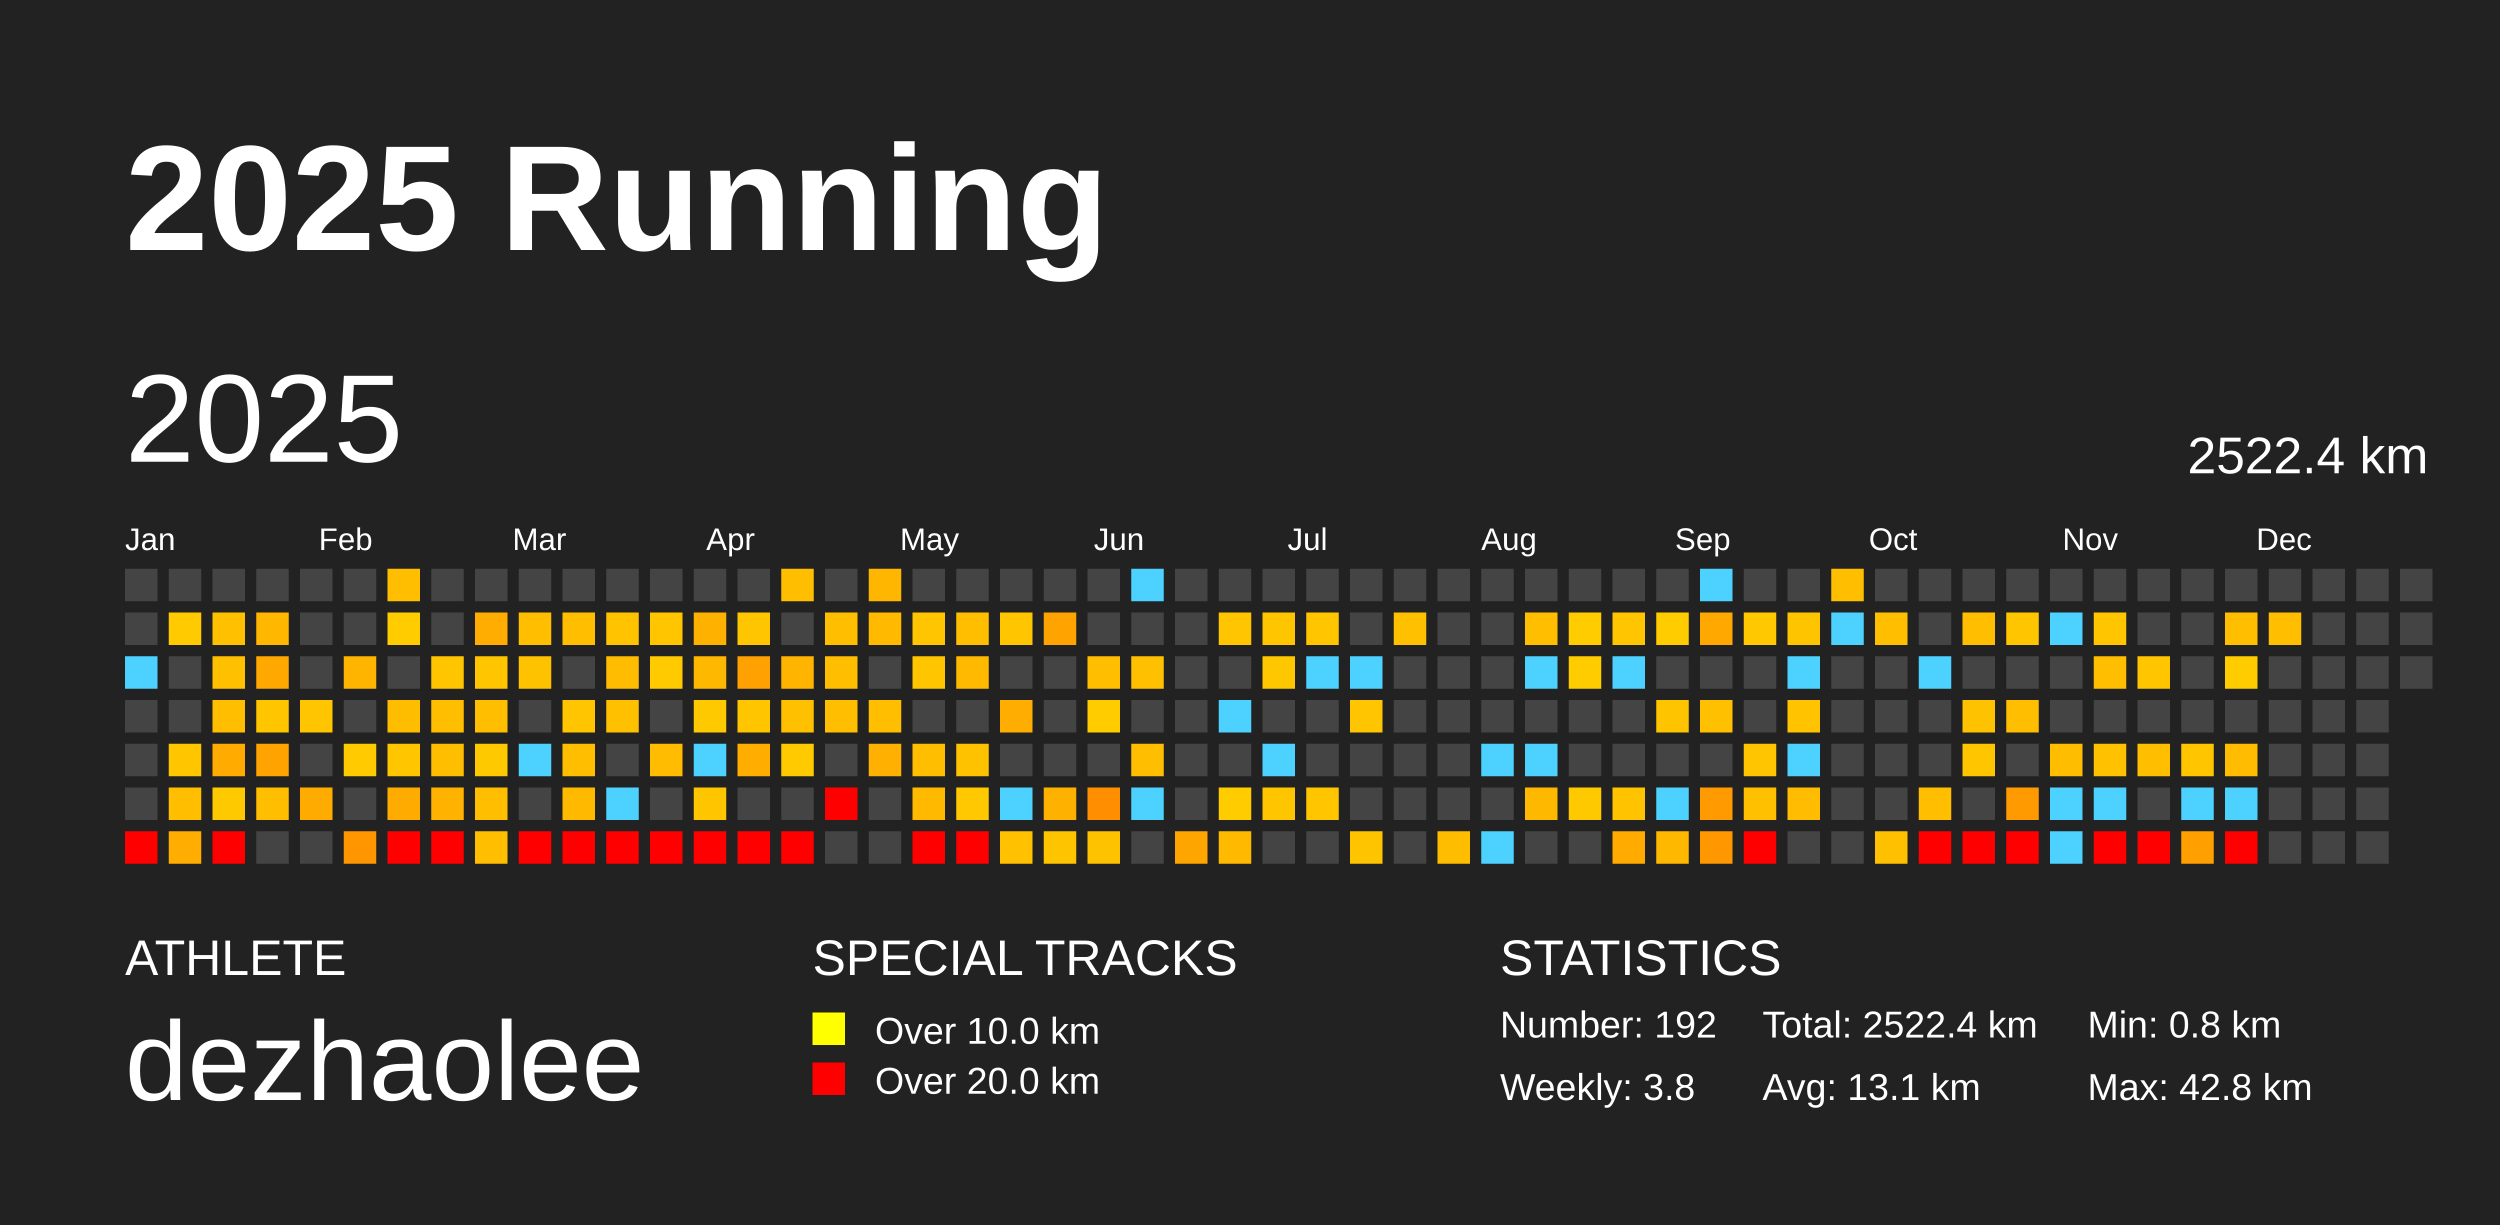
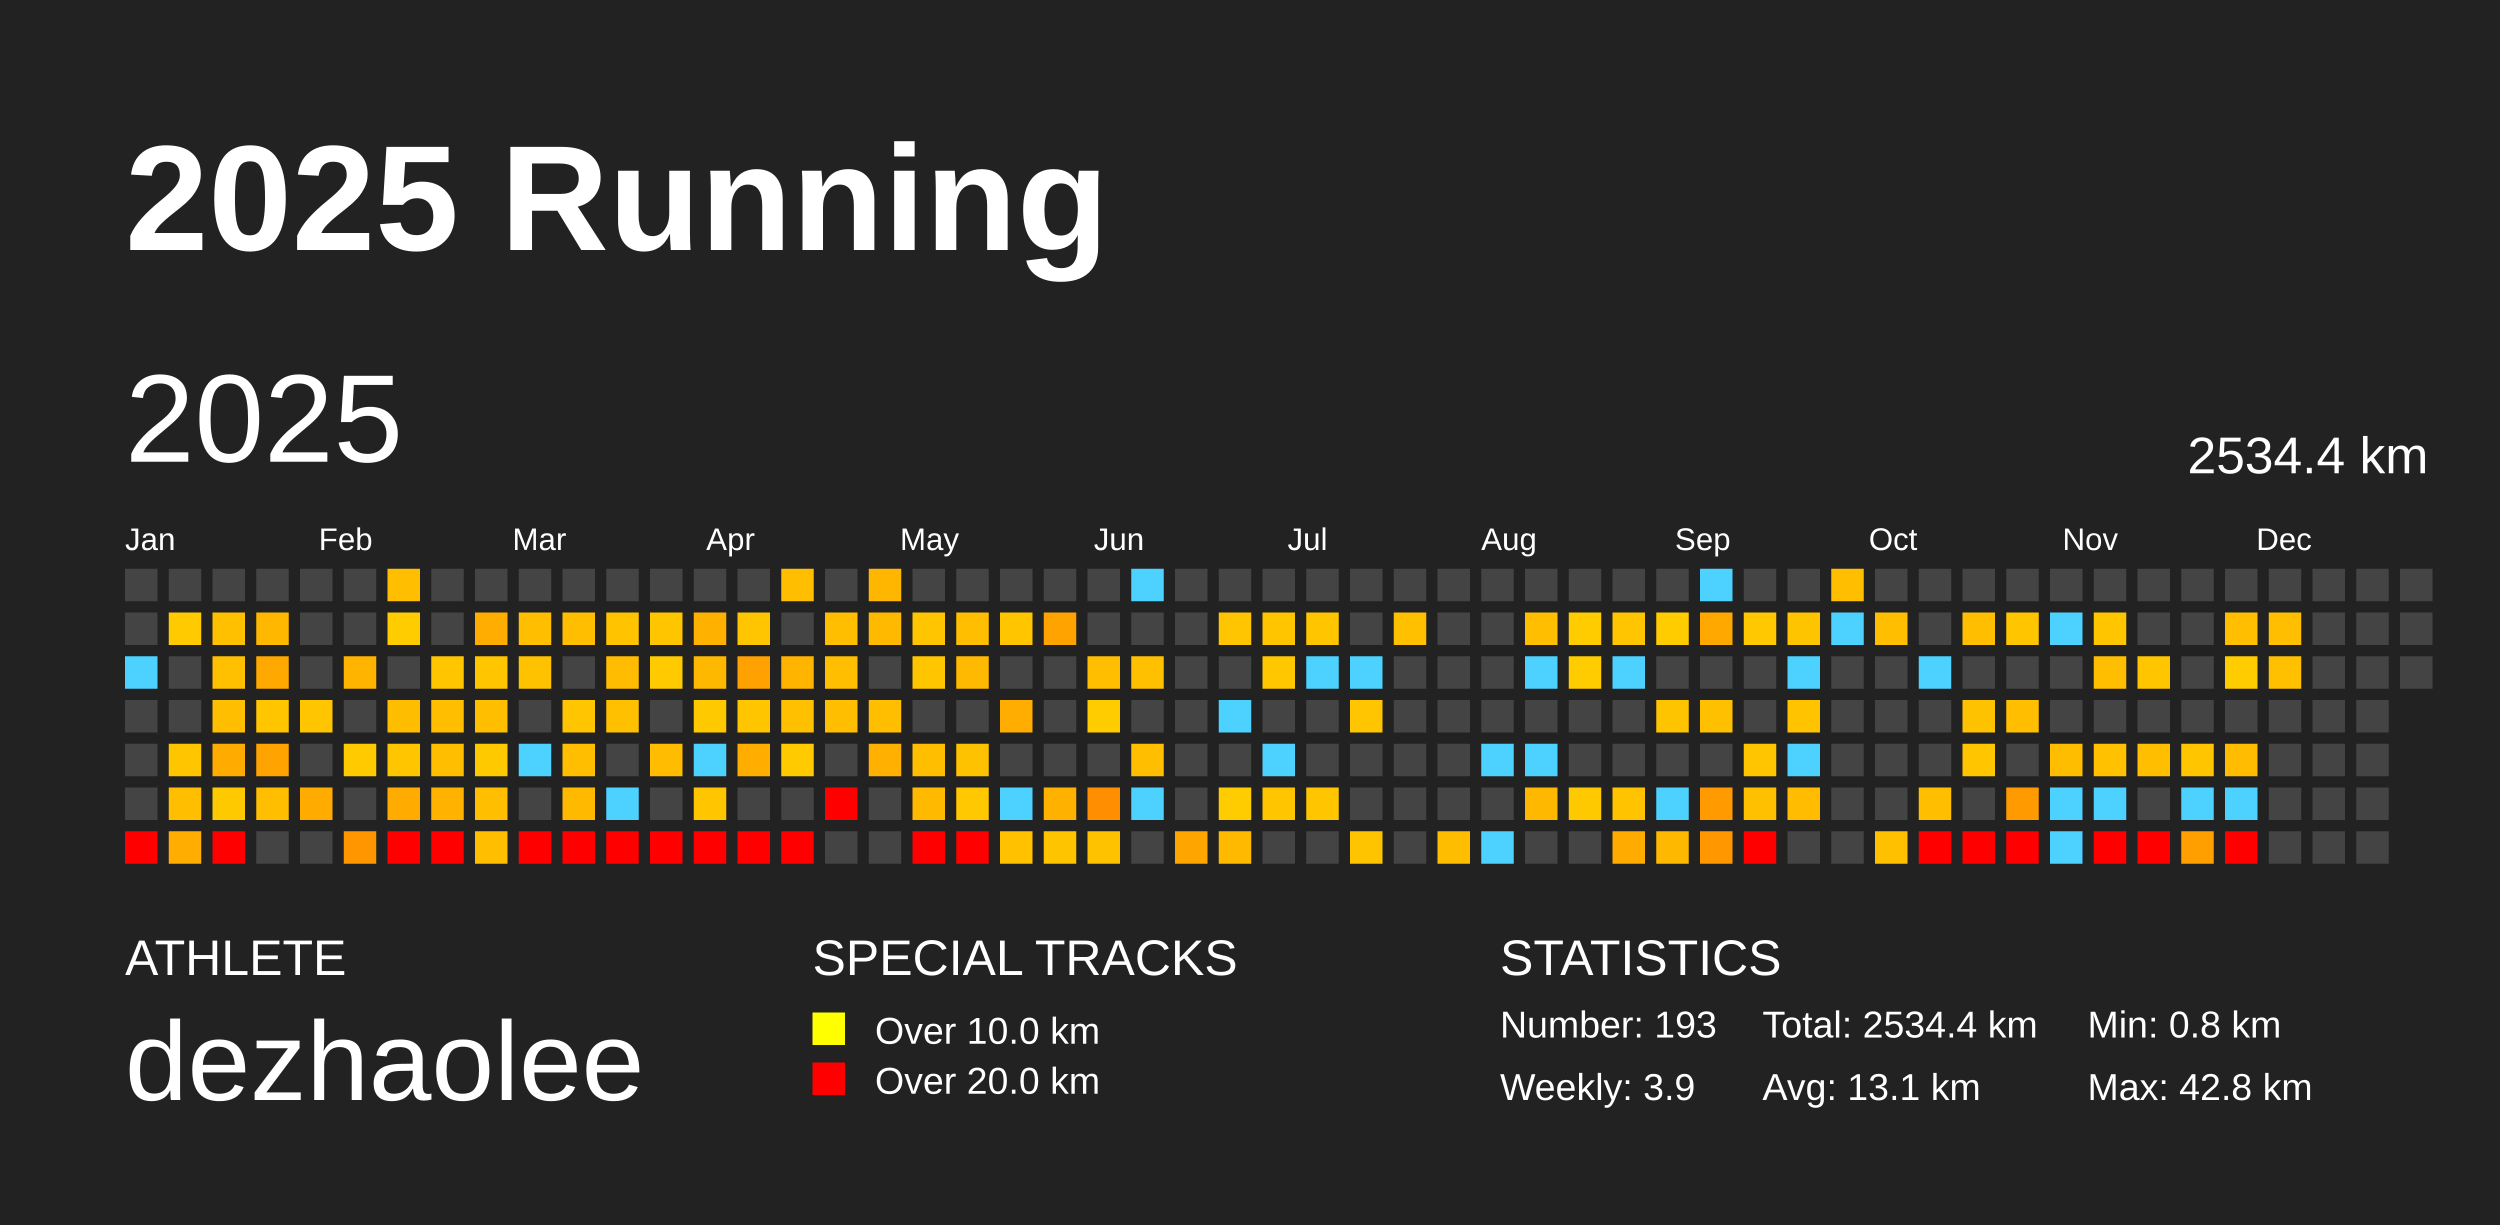
<svg xmlns="http://www.w3.org/2000/svg" baseProfile="full" height="98mm" version="1.1" viewBox="0,0,200,98" width="200mm">
  <defs />
  <rect fill="#222222" height="98" width="200" x="0" y="0" />
  <text fill="#FFFFFF" style="font-size:12px; font-family:Arial; font-weight:bold;" x="10" y="20">2025 Running</text>
  <text fill="#FFFFFF" style="font-size:4px; font-family:Arial" x="10" y="78">ATHLETE</text>
  <text fill="#FFFFFF" style="font-size:9px; font-family:Arial" x="10" y="88">dezhaolee</text>
  <text fill="#FFFFFF" style="font-size:4px; font-family:Arial" x="65" y="78">SPECIAL TRACKS</text>
  <rect fill="yellow" height="2.6" width="2.6" x="65" y="81" />
  <text fill="#FFFFFF" style="font-size:3px; font-family:Arial" x="70" y="83.5">Over 10.0 km</text>
  <rect fill="red" height="2.6" width="2.6" x="65" y="85" />
  <text fill="#FFFFFF" style="font-size:3px; font-family:Arial" x="70" y="87.5">Over 20.0 km</text>
  <text fill="#FFFFFF" style="font-size:4px; font-family:Arial" x="120" y="78">STATISTICS</text>
-   <text fill="#FFFFFF" style="font-size:3px; font-family:Arial" x="120" y="83">Number: 192</text>
-   <text fill="#FFFFFF" style="font-size:3px; font-family:Arial" x="120" y="88">Weekly: 3.8</text>
-   <text fill="#FFFFFF" style="font-size:3px; font-family:Arial" x="141" y="83">Total: 2522.4 km</text>
+   <text fill="#FFFFFF" style="font-size:3px; font-family:Arial" x="120" y="83">Number: 193</text>
+   <text fill="#FFFFFF" style="font-size:3px; font-family:Arial" x="120" y="88">Weekly: 3.9</text>
+   <text fill="#FFFFFF" style="font-size:3px; font-family:Arial" x="141" y="83">Total: 2534.4 km</text>
  <text fill="#FFFFFF" style="font-size:3px; font-family:Arial" x="141" y="88">Avg: 13.1 km</text>
  <text fill="#FFFFFF" style="font-size:3px; font-family:Arial" x="167" y="83">Min: 0.8 km</text>
  <text fill="#FFFFFF" style="font-size:3px; font-family:Arial" x="167" y="88">Max: 42.8 km</text>
  <text dominant-baseline="hanging" fill="#FFFFFF" style="font-size:10.0px; font-family:Arial;" x="10" y="30">2025</text>
-   <text dominant-baseline="hanging" fill="#FFFFFF" style="font-size:4.125px; font-family:Arial;" x="175" y="35">2522.4 km</text>
+   <text dominant-baseline="hanging" fill="#FFFFFF" style="font-size:4.125px; font-family:Arial;" x="175" y="35">2534.4 km</text>
  <text fill="#FFFFFF" style="font-size:2.5px; font-family:Arial" x="10.0" y="44">Jan</text>
  <text fill="#FFFFFF" style="font-size:2.5px; font-family:Arial" x="25.5" y="44">Feb</text>
  <text fill="#FFFFFF" style="font-size:2.5px; font-family:Arial" x="41.0" y="44">Mar</text>
  <text fill="#FFFFFF" style="font-size:2.5px; font-family:Arial" x="56.5" y="44">Apr</text>
  <text fill="#FFFFFF" style="font-size:2.5px; font-family:Arial" x="72.0" y="44">May</text>
  <text fill="#FFFFFF" style="font-size:2.5px; font-family:Arial" x="87.5" y="44">Jun</text>
  <text fill="#FFFFFF" style="font-size:2.5px; font-family:Arial" x="103.0" y="44">Jul</text>
  <text fill="#FFFFFF" style="font-size:2.5px; font-family:Arial" x="118.5" y="44">Aug</text>
  <text fill="#FFFFFF" style="font-size:2.5px; font-family:Arial" x="134.0" y="44">Sep</text>
  <text fill="#FFFFFF" style="font-size:2.5px; font-family:Arial" x="149.5" y="44">Oct</text>
  <text fill="#FFFFFF" style="font-size:2.5px; font-family:Arial" x="165.0" y="44">Nov</text>
  <text fill="#FFFFFF" style="font-size:2.5px; font-family:Arial" x="180.5" y="44">Dec</text>
  <rect fill="#444444" height="2.6" width="2.6" x="10.0" y="45.5" />
  <rect fill="#444444" height="2.6" width="2.6" x="10.0" y="49.0" />
  <rect fill="#4dd2ff" height="2.6" width="2.6" x="10.0" y="52.5" />
  <rect fill="#444444" height="2.6" width="2.6" x="10.0" y="56.0" />
  <rect fill="#444444" height="2.6" width="2.6" x="10.0" y="59.5" />
  <rect fill="#444444" height="2.6" width="2.6" x="10.0" y="63.0" />
  <rect fill="red" height="2.6" width="2.6" x="10.0" y="66.5" />
  <rect fill="#444444" height="2.6" width="2.6" x="13.5" y="45.5" />
  <rect fill="#ffca00" height="2.6" width="2.6" x="13.5" y="49.0" />
  <rect fill="#444444" height="2.6" width="2.6" x="13.5" y="52.5" />
  <rect fill="#444444" height="2.6" width="2.6" x="13.5" y="56.0" />
  <rect fill="#ffc600" height="2.6" width="2.6" x="13.5" y="59.5" />
  <rect fill="#ffbe00" height="2.6" width="2.6" x="13.5" y="63.0" />
  <rect fill="#ffad00" height="2.6" width="2.6" x="13.5" y="66.5" />
  <rect fill="#444444" height="2.6" width="2.6" x="17.0" y="45.5" />
  <rect fill="#ffc000" height="2.6" width="2.6" x="17.0" y="49.0" />
  <rect fill="#ffc000" height="2.6" width="2.6" x="17.0" y="52.5" />
  <rect fill="#ffbf00" height="2.6" width="2.6" x="17.0" y="56.0" />
  <rect fill="#ffab00" height="2.6" width="2.6" x="17.0" y="59.5" />
  <rect fill="#ffc900" height="2.6" width="2.6" x="17.0" y="63.0" />
  <rect fill="red" height="2.6" width="2.6" x="17.0" y="66.5" />
  <rect fill="#444444" height="2.6" width="2.6" x="20.5" y="45.5" />
  <rect fill="#ffb700" height="2.6" width="2.6" x="20.5" y="49.0" />
  <rect fill="#ffa800" height="2.6" width="2.6" x="20.5" y="52.5" />
  <rect fill="#ffc600" height="2.6" width="2.6" x="20.5" y="56.0" />
  <rect fill="#ffa300" height="2.6" width="2.6" x="20.5" y="59.5" />
  <rect fill="#ffbe00" height="2.6" width="2.6" x="20.5" y="63.0" />
  <rect fill="#444444" height="2.6" width="2.6" x="20.5" y="66.5" />
  <rect fill="#444444" height="2.6" width="2.6" x="24.0" y="45.5" />
  <rect fill="#444444" height="2.6" width="2.6" x="24.0" y="49.0" />
  <rect fill="#444444" height="2.6" width="2.6" x="24.0" y="52.5" />
  <rect fill="#ffc500" height="2.6" width="2.6" x="24.0" y="56.0" />
  <rect fill="#444444" height="2.6" width="2.6" x="24.0" y="59.5" />
  <rect fill="#ffab00" height="2.6" width="2.6" x="24.0" y="63.0" />
  <rect fill="#444444" height="2.6" width="2.6" x="24.0" y="66.5" />
  <rect fill="#444444" height="2.6" width="2.6" x="27.5" y="45.5" />
  <rect fill="#444444" height="2.6" width="2.6" x="27.5" y="49.0" />
  <rect fill="#ffb500" height="2.6" width="2.6" x="27.5" y="52.5" />
  <rect fill="#444444" height="2.6" width="2.6" x="27.5" y="56.0" />
  <rect fill="#ffca00" height="2.6" width="2.6" x="27.5" y="59.5" />
  <rect fill="#444444" height="2.6" width="2.6" x="27.5" y="63.0" />
  <rect fill="#ff9600" height="2.6" width="2.6" x="27.5" y="66.5" />
  <rect fill="#ffbf00" height="2.6" width="2.6" x="31.0" y="45.5" />
  <rect fill="#ffcc00" height="2.6" width="2.6" x="31.0" y="49.0" />
  <rect fill="#444444" height="2.6" width="2.6" x="31.0" y="52.5" />
  <rect fill="#ffbd00" height="2.6" width="2.6" x="31.0" y="56.0" />
  <rect fill="#ffc600" height="2.6" width="2.6" x="31.0" y="59.5" />
  <rect fill="#ffab00" height="2.6" width="2.6" x="31.0" y="63.0" />
  <rect fill="red" height="2.6" width="2.6" x="31.0" y="66.5" />
  <rect fill="#444444" height="2.6" width="2.6" x="34.5" y="45.5" />
  <rect fill="#444444" height="2.6" width="2.6" x="34.5" y="49.0" />
  <rect fill="#ffc600" height="2.6" width="2.6" x="34.5" y="52.5" />
  <rect fill="#ffbf00" height="2.6" width="2.6" x="34.5" y="56.0" />
  <rect fill="#ffbf00" height="2.6" width="2.6" x="34.5" y="59.5" />
  <rect fill="#ffb300" height="2.6" width="2.6" x="34.5" y="63.0" />
  <rect fill="red" height="2.6" width="2.6" x="34.5" y="66.5" />
  <rect fill="#444444" height="2.6" width="2.6" x="38.0" y="45.5" />
  <rect fill="#ffad00" height="2.6" width="2.6" x="38.0" y="49.0" />
  <rect fill="#ffc600" height="2.6" width="2.6" x="38.0" y="52.5" />
  <rect fill="#ffbf00" height="2.6" width="2.6" x="38.0" y="56.0" />
  <rect fill="#ffc900" height="2.6" width="2.6" x="38.0" y="59.5" />
  <rect fill="#ffbf00" height="2.6" width="2.6" x="38.0" y="63.0" />
  <rect fill="#ffbf00" height="2.6" width="2.6" x="38.0" y="66.5" />
  <rect fill="#444444" height="2.6" width="2.6" x="41.5" y="45.5" />
  <rect fill="#ffbf00" height="2.6" width="2.6" x="41.5" y="49.0" />
  <rect fill="#ffc200" height="2.6" width="2.6" x="41.5" y="52.5" />
  <rect fill="#444444" height="2.6" width="2.6" x="41.5" y="56.0" />
  <rect fill="#4dd2ff" height="2.6" width="2.6" x="41.5" y="59.5" />
  <rect fill="#444444" height="2.6" width="2.6" x="41.5" y="63.0" />
  <rect fill="red" height="2.6" width="2.6" x="41.5" y="66.5" />
  <rect fill="#444444" height="2.6" width="2.6" x="45.0" y="45.5" />
  <rect fill="#ffbf00" height="2.6" width="2.6" x="45.0" y="49.0" />
  <rect fill="#444444" height="2.6" width="2.6" x="45.0" y="52.5" />
  <rect fill="#ffc500" height="2.6" width="2.6" x="45.0" y="56.0" />
  <rect fill="#ffbf00" height="2.6" width="2.6" x="45.0" y="59.5" />
  <rect fill="#ffba00" height="2.6" width="2.6" x="45.0" y="63.0" />
  <rect fill="red" height="2.6" width="2.6" x="45.0" y="66.5" />
  <rect fill="#444444" height="2.6" width="2.6" x="48.5" y="45.5" />
  <rect fill="#ffc300" height="2.6" width="2.6" x="48.5" y="49.0" />
  <rect fill="#ffbc00" height="2.6" width="2.6" x="48.5" y="52.5" />
  <rect fill="#ffc000" height="2.6" width="2.6" x="48.5" y="56.0" />
  <rect fill="#444444" height="2.6" width="2.6" x="48.5" y="59.5" />
  <rect fill="#4dd2ff" height="2.6" width="2.6" x="48.5" y="63.0" />
  <rect fill="red" height="2.6" width="2.6" x="48.5" y="66.5" />
  <rect fill="#444444" height="2.6" width="2.6" x="52.0" y="45.5" />
  <rect fill="#ffc600" height="2.6" width="2.6" x="52.0" y="49.0" />
  <rect fill="#ffcb00" height="2.6" width="2.6" x="52.0" y="52.5" />
  <rect fill="#444444" height="2.6" width="2.6" x="52.0" y="56.0" />
  <rect fill="#ffbc00" height="2.6" width="2.6" x="52.0" y="59.5" />
  <rect fill="#444444" height="2.6" width="2.6" x="52.0" y="63.0" />
  <rect fill="red" height="2.6" width="2.6" x="52.0" y="66.5" />
  <rect fill="#444444" height="2.6" width="2.6" x="55.5" y="45.5" />
  <rect fill="#ffb100" height="2.6" width="2.6" x="55.5" y="49.0" />
  <rect fill="#ffb800" height="2.6" width="2.6" x="55.5" y="52.5" />
  <rect fill="#ffc900" height="2.6" width="2.6" x="55.5" y="56.0" />
  <rect fill="#4dd2ff" height="2.6" width="2.6" x="55.5" y="59.5" />
  <rect fill="#ffc600" height="2.6" width="2.6" x="55.5" y="63.0" />
  <rect fill="red" height="2.6" width="2.6" x="55.5" y="66.5" />
  <rect fill="#444444" height="2.6" width="2.6" x="59.0" y="45.5" />
  <rect fill="#ffc500" height="2.6" width="2.6" x="59.0" y="49.0" />
  <rect fill="#ffa100" height="2.6" width="2.6" x="59.0" y="52.5" />
  <rect fill="#ffc600" height="2.6" width="2.6" x="59.0" y="56.0" />
  <rect fill="#ffae00" height="2.6" width="2.6" x="59.0" y="59.5" />
  <rect fill="#444444" height="2.6" width="2.6" x="59.0" y="63.0" />
  <rect fill="red" height="2.6" width="2.6" x="59.0" y="66.5" />
  <rect fill="#ffbe00" height="2.6" width="2.6" x="62.5" y="45.5" />
  <rect fill="#444444" height="2.6" width="2.6" x="62.5" y="49.0" />
  <rect fill="#ffb500" height="2.6" width="2.6" x="62.5" y="52.5" />
  <rect fill="#ffc000" height="2.6" width="2.6" x="62.5" y="56.0" />
  <rect fill="#ffca00" height="2.6" width="2.6" x="62.5" y="59.5" />
  <rect fill="#444444" height="2.6" width="2.6" x="62.5" y="63.0" />
  <rect fill="red" height="2.6" width="2.6" x="62.5" y="66.5" />
  <rect fill="#444444" height="2.6" width="2.6" x="66.0" y="45.5" />
  <rect fill="#ffbf00" height="2.6" width="2.6" x="66.0" y="49.0" />
  <rect fill="#ffbe00" height="2.6" width="2.6" x="66.0" y="52.5" />
  <rect fill="#ffbf00" height="2.6" width="2.6" x="66.0" y="56.0" />
  <rect fill="#444444" height="2.6" width="2.6" x="66.0" y="59.5" />
  <rect fill="red" height="2.6" width="2.6" x="66.0" y="63.0" />
  <rect fill="#444444" height="2.6" width="2.6" x="66.0" y="66.5" />
  <rect fill="#ffb600" height="2.6" width="2.6" x="69.5" y="45.5" />
  <rect fill="#ffba00" height="2.6" width="2.6" x="69.5" y="49.0" />
  <rect fill="#444444" height="2.6" width="2.6" x="69.5" y="52.5" />
  <rect fill="#ffbf00" height="2.6" width="2.6" x="69.5" y="56.0" />
  <rect fill="#ffb000" height="2.6" width="2.6" x="69.5" y="59.5" />
  <rect fill="#444444" height="2.6" width="2.6" x="69.5" y="63.0" />
  <rect fill="#444444" height="2.6" width="2.6" x="69.5" y="66.5" />
  <rect fill="#444444" height="2.6" width="2.6" x="73.0" y="45.5" />
  <rect fill="#ffc500" height="2.6" width="2.6" x="73.0" y="49.0" />
  <rect fill="#ffc600" height="2.6" width="2.6" x="73.0" y="52.5" />
  <rect fill="#444444" height="2.6" width="2.6" x="73.0" y="56.0" />
  <rect fill="#ffbf00" height="2.6" width="2.6" x="73.0" y="59.5" />
  <rect fill="#ffba00" height="2.6" width="2.6" x="73.0" y="63.0" />
  <rect fill="red" height="2.6" width="2.6" x="73.0" y="66.5" />
  <rect fill="#444444" height="2.6" width="2.6" x="76.5" y="45.5" />
  <rect fill="#ffbf00" height="2.6" width="2.6" x="76.5" y="49.0" />
  <rect fill="#ffb900" height="2.6" width="2.6" x="76.5" y="52.5" />
  <rect fill="#444444" height="2.6" width="2.6" x="76.5" y="56.0" />
  <rect fill="#ffc200" height="2.6" width="2.6" x="76.5" y="59.5" />
  <rect fill="#ffc800" height="2.6" width="2.6" x="76.5" y="63.0" />
  <rect fill="red" height="2.6" width="2.6" x="76.5" y="66.5" />
  <rect fill="#444444" height="2.6" width="2.6" x="80.0" y="45.5" />
  <rect fill="#ffc600" height="2.6" width="2.6" x="80.0" y="49.0" />
  <rect fill="#444444" height="2.6" width="2.6" x="80.0" y="52.5" />
  <rect fill="#ffad00" height="2.6" width="2.6" x="80.0" y="56.0" />
  <rect fill="#444444" height="2.6" width="2.6" x="80.0" y="59.5" />
  <rect fill="#4dd2ff" height="2.6" width="2.6" x="80.0" y="63.0" />
  <rect fill="#ffc100" height="2.6" width="2.6" x="80.0" y="66.5" />
  <rect fill="#444444" height="2.6" width="2.6" x="83.5" y="45.5" />
  <rect fill="#ffa300" height="2.6" width="2.6" x="83.5" y="49.0" />
  <rect fill="#444444" height="2.6" width="2.6" x="83.5" y="52.5" />
  <rect fill="#444444" height="2.6" width="2.6" x="83.5" y="56.0" />
  <rect fill="#444444" height="2.6" width="2.6" x="83.5" y="59.5" />
  <rect fill="#ffb100" height="2.6" width="2.6" x="83.5" y="63.0" />
  <rect fill="#ffc400" height="2.6" width="2.6" x="83.5" y="66.5" />
  <rect fill="#444444" height="2.6" width="2.6" x="87.0" y="45.5" />
  <rect fill="#444444" height="2.6" width="2.6" x="87.0" y="49.0" />
  <rect fill="#ffbf00" height="2.6" width="2.6" x="87.0" y="52.5" />
  <rect fill="#ffcc00" height="2.6" width="2.6" x="87.0" y="56.0" />
  <rect fill="#444444" height="2.6" width="2.6" x="87.0" y="59.5" />
  <rect fill="#ff8f00" height="2.6" width="2.6" x="87.0" y="63.0" />
  <rect fill="#ffc200" height="2.6" width="2.6" x="87.0" y="66.5" />
  <rect fill="#4dd2ff" height="2.6" width="2.6" x="90.5" y="45.5" />
  <rect fill="#444444" height="2.6" width="2.6" x="90.5" y="49.0" />
  <rect fill="#ffc000" height="2.6" width="2.6" x="90.5" y="52.5" />
  <rect fill="#444444" height="2.6" width="2.6" x="90.5" y="56.0" />
  <rect fill="#ffbf00" height="2.6" width="2.6" x="90.5" y="59.5" />
  <rect fill="#4dd2ff" height="2.6" width="2.6" x="90.5" y="63.0" />
  <rect fill="#444444" height="2.6" width="2.6" x="90.5" y="66.5" />
  <rect fill="#444444" height="2.6" width="2.6" x="94.0" y="45.5" />
  <rect fill="#444444" height="2.6" width="2.6" x="94.0" y="49.0" />
  <rect fill="#444444" height="2.6" width="2.6" x="94.0" y="52.5" />
  <rect fill="#444444" height="2.6" width="2.6" x="94.0" y="56.0" />
  <rect fill="#444444" height="2.6" width="2.6" x="94.0" y="59.5" />
  <rect fill="#444444" height="2.6" width="2.6" x="94.0" y="63.0" />
  <rect fill="#ffa500" height="2.6" width="2.6" x="94.0" y="66.5" />
  <rect fill="#444444" height="2.6" width="2.6" x="97.5" y="45.5" />
  <rect fill="#ffc500" height="2.6" width="2.6" x="97.5" y="49.0" />
  <rect fill="#444444" height="2.6" width="2.6" x="97.5" y="52.5" />
  <rect fill="#4dd2ff" height="2.6" width="2.6" x="97.5" y="56.0" />
  <rect fill="#444444" height="2.6" width="2.6" x="97.5" y="59.5" />
  <rect fill="#ffcc00" height="2.6" width="2.6" x="97.5" y="63.0" />
  <rect fill="#ffba00" height="2.6" width="2.6" x="97.5" y="66.5" />
  <rect fill="#444444" height="2.6" width="2.6" x="101.0" y="45.5" />
  <rect fill="#ffc600" height="2.6" width="2.6" x="101.0" y="49.0" />
  <rect fill="#ffc700" height="2.6" width="2.6" x="101.0" y="52.5" />
  <rect fill="#444444" height="2.6" width="2.6" x="101.0" y="56.0" />
  <rect fill="#4dd2ff" height="2.6" width="2.6" x="101.0" y="59.5" />
  <rect fill="#ffc600" height="2.6" width="2.6" x="101.0" y="63.0" />
  <rect fill="#444444" height="2.6" width="2.6" x="101.0" y="66.5" />
  <rect fill="#444444" height="2.6" width="2.6" x="104.5" y="45.5" />
  <rect fill="#ffc600" height="2.6" width="2.6" x="104.5" y="49.0" />
  <rect fill="#4dd2ff" height="2.6" width="2.6" x="104.5" y="52.5" />
  <rect fill="#444444" height="2.6" width="2.6" x="104.5" y="56.0" />
  <rect fill="#444444" height="2.6" width="2.6" x="104.5" y="59.5" />
  <rect fill="#ffc600" height="2.6" width="2.6" x="104.5" y="63.0" />
  <rect fill="#444444" height="2.6" width="2.6" x="104.5" y="66.5" />
  <rect fill="#444444" height="2.6" width="2.6" x="108.0" y="45.5" />
  <rect fill="#444444" height="2.6" width="2.6" x="108.0" y="49.0" />
  <rect fill="#4dd2ff" height="2.6" width="2.6" x="108.0" y="52.5" />
  <rect fill="#ffc500" height="2.6" width="2.6" x="108.0" y="56.0" />
  <rect fill="#444444" height="2.6" width="2.6" x="108.0" y="59.5" />
  <rect fill="#444444" height="2.6" width="2.6" x="108.0" y="63.0" />
  <rect fill="#ffc400" height="2.6" width="2.6" x="108.0" y="66.5" />
  <rect fill="#444444" height="2.6" width="2.6" x="111.5" y="45.5" />
  <rect fill="#ffc000" height="2.6" width="2.6" x="111.5" y="49.0" />
  <rect fill="#444444" height="2.6" width="2.6" x="111.5" y="52.5" />
  <rect fill="#444444" height="2.6" width="2.6" x="111.5" y="56.0" />
  <rect fill="#444444" height="2.6" width="2.6" x="111.5" y="59.5" />
  <rect fill="#444444" height="2.6" width="2.6" x="111.5" y="63.0" />
  <rect fill="#444444" height="2.6" width="2.6" x="111.5" y="66.5" />
  <rect fill="#444444" height="2.6" width="2.6" x="115.0" y="45.5" />
  <rect fill="#444444" height="2.6" width="2.6" x="115.0" y="49.0" />
  <rect fill="#444444" height="2.6" width="2.6" x="115.0" y="52.5" />
  <rect fill="#444444" height="2.6" width="2.6" x="115.0" y="56.0" />
  <rect fill="#444444" height="2.6" width="2.6" x="115.0" y="59.5" />
  <rect fill="#444444" height="2.6" width="2.6" x="115.0" y="63.0" />
  <rect fill="#ffbd00" height="2.6" width="2.6" x="115.0" y="66.5" />
  <rect fill="#444444" height="2.6" width="2.6" x="118.5" y="45.5" />
  <rect fill="#444444" height="2.6" width="2.6" x="118.5" y="49.0" />
  <rect fill="#444444" height="2.6" width="2.6" x="118.5" y="52.5" />
  <rect fill="#444444" height="2.6" width="2.6" x="118.5" y="56.0" />
  <rect fill="#4dd2ff" height="2.6" width="2.6" x="118.5" y="59.5" />
  <rect fill="#444444" height="2.6" width="2.6" x="118.5" y="63.0" />
  <rect fill="#4dd2ff" height="2.6" width="2.6" x="118.5" y="66.5" />
  <rect fill="#444444" height="2.6" width="2.6" x="122.0" y="45.5" />
  <rect fill="#ffbf00" height="2.6" width="2.6" x="122.0" y="49.0" />
  <rect fill="#4dd2ff" height="2.6" width="2.6" x="122.0" y="52.5" />
  <rect fill="#444444" height="2.6" width="2.6" x="122.0" y="56.0" />
  <rect fill="#4dd2ff" height="2.6" width="2.6" x="122.0" y="59.5" />
  <rect fill="#ffb800" height="2.6" width="2.6" x="122.0" y="63.0" />
  <rect fill="#444444" height="2.6" width="2.6" x="122.0" y="66.5" />
  <rect fill="#444444" height="2.6" width="2.6" x="125.5" y="45.5" />
  <rect fill="#ffcc00" height="2.6" width="2.6" x="125.5" y="49.0" />
  <rect fill="#ffcc00" height="2.6" width="2.6" x="125.5" y="52.5" />
  <rect fill="#444444" height="2.6" width="2.6" x="125.5" y="56.0" />
  <rect fill="#444444" height="2.6" width="2.6" x="125.5" y="59.5" />
  <rect fill="#ffc900" height="2.6" width="2.6" x="125.5" y="63.0" />
  <rect fill="#444444" height="2.6" width="2.6" x="125.5" y="66.5" />
  <rect fill="#444444" height="2.6" width="2.6" x="129.0" y="45.5" />
  <rect fill="#ffc500" height="2.6" width="2.6" x="129.0" y="49.0" />
  <rect fill="#4dd2ff" height="2.6" width="2.6" x="129.0" y="52.5" />
  <rect fill="#444444" height="2.6" width="2.6" x="129.0" y="56.0" />
  <rect fill="#444444" height="2.6" width="2.6" x="129.0" y="59.5" />
  <rect fill="#ffc300" height="2.6" width="2.6" x="129.0" y="63.0" />
  <rect fill="#ffab00" height="2.6" width="2.6" x="129.0" y="66.5" />
  <rect fill="#444444" height="2.6" width="2.6" x="132.5" y="45.5" />
  <rect fill="#ffcc00" height="2.6" width="2.6" x="132.5" y="49.0" />
  <rect fill="#444444" height="2.6" width="2.6" x="132.5" y="52.5" />
  <rect fill="#ffc400" height="2.6" width="2.6" x="132.5" y="56.0" />
  <rect fill="#444444" height="2.6" width="2.6" x="132.5" y="59.5" />
  <rect fill="#4dd2ff" height="2.6" width="2.6" x="132.5" y="63.0" />
  <rect fill="#ffb800" height="2.6" width="2.6" x="132.5" y="66.5" />
  <rect fill="#4dd2ff" height="2.6" width="2.6" x="136.0" y="45.5" />
  <rect fill="#ffa900" height="2.6" width="2.6" x="136.0" y="49.0" />
  <rect fill="#444444" height="2.6" width="2.6" x="136.0" y="52.5" />
  <rect fill="#ffc000" height="2.6" width="2.6" x="136.0" y="56.0" />
  <rect fill="#444444" height="2.6" width="2.6" x="136.0" y="59.5" />
  <rect fill="#ff9a00" height="2.6" width="2.6" x="136.0" y="63.0" />
  <rect fill="#ff9700" height="2.6" width="2.6" x="136.0" y="66.5" />
  <rect fill="#444444" height="2.6" width="2.6" x="139.5" y="45.5" />
  <rect fill="#ffc800" height="2.6" width="2.6" x="139.5" y="49.0" />
  <rect fill="#444444" height="2.6" width="2.6" x="139.5" y="52.5" />
  <rect fill="#444444" height="2.6" width="2.6" x="139.5" y="56.0" />
  <rect fill="#ffc500" height="2.6" width="2.6" x="139.5" y="59.5" />
  <rect fill="#ffc000" height="2.6" width="2.6" x="139.5" y="63.0" />
  <rect fill="red" height="2.6" width="2.6" x="139.5" y="66.5" />
  <rect fill="#444444" height="2.6" width="2.6" x="143.0" y="45.5" />
  <rect fill="#ffc400" height="2.6" width="2.6" x="143.0" y="49.0" />
  <rect fill="#4dd2ff" height="2.6" width="2.6" x="143.0" y="52.5" />
  <rect fill="#ffc300" height="2.6" width="2.6" x="143.0" y="56.0" />
  <rect fill="#4dd2ff" height="2.6" width="2.6" x="143.0" y="59.5" />
  <rect fill="#ffbc00" height="2.6" width="2.6" x="143.0" y="63.0" />
  <rect fill="#444444" height="2.6" width="2.6" x="143.0" y="66.5" />
  <rect fill="#ffbf00" height="2.6" width="2.6" x="146.5" y="45.5" />
  <rect fill="#4dd2ff" height="2.6" width="2.6" x="146.5" y="49.0" />
  <rect fill="#444444" height="2.6" width="2.6" x="146.5" y="52.5" />
  <rect fill="#444444" height="2.6" width="2.6" x="146.5" y="56.0" />
  <rect fill="#444444" height="2.6" width="2.6" x="146.5" y="59.5" />
  <rect fill="#444444" height="2.6" width="2.6" x="146.5" y="63.0" />
  <rect fill="#444444" height="2.6" width="2.6" x="146.5" y="66.5" />
  <rect fill="#444444" height="2.6" width="2.6" x="150.0" y="45.5" />
  <rect fill="#ffbf00" height="2.6" width="2.6" x="150.0" y="49.0" />
  <rect fill="#444444" height="2.6" width="2.6" x="150.0" y="52.5" />
  <rect fill="#444444" height="2.6" width="2.6" x="150.0" y="56.0" />
  <rect fill="#444444" height="2.6" width="2.6" x="150.0" y="59.5" />
  <rect fill="#444444" height="2.6" width="2.6" x="150.0" y="63.0" />
  <rect fill="#ffc000" height="2.6" width="2.6" x="150.0" y="66.5" />
  <rect fill="#444444" height="2.6" width="2.6" x="153.5" y="45.5" />
  <rect fill="#444444" height="2.6" width="2.6" x="153.5" y="49.0" />
  <rect fill="#4dd2ff" height="2.6" width="2.6" x="153.5" y="52.5" />
  <rect fill="#444444" height="2.6" width="2.6" x="153.5" y="56.0" />
  <rect fill="#444444" height="2.6" width="2.6" x="153.5" y="59.5" />
  <rect fill="#ffbe00" height="2.6" width="2.6" x="153.5" y="63.0" />
  <rect fill="red" height="2.6" width="2.6" x="153.5" y="66.5" />
  <rect fill="#444444" height="2.6" width="2.6" x="157.0" y="45.5" />
  <rect fill="#ffbf00" height="2.6" width="2.6" x="157.0" y="49.0" />
  <rect fill="#444444" height="2.6" width="2.6" x="157.0" y="52.5" />
  <rect fill="#ffc200" height="2.6" width="2.6" x="157.0" y="56.0" />
  <rect fill="#ffc600" height="2.6" width="2.6" x="157.0" y="59.5" />
  <rect fill="#444444" height="2.6" width="2.6" x="157.0" y="63.0" />
  <rect fill="red" height="2.6" width="2.6" x="157.0" y="66.5" />
  <rect fill="#444444" height="2.6" width="2.6" x="160.5" y="45.5" />
  <rect fill="#ffc600" height="2.6" width="2.6" x="160.5" y="49.0" />
  <rect fill="#444444" height="2.6" width="2.6" x="160.5" y="52.5" />
  <rect fill="#ffbe00" height="2.6" width="2.6" x="160.5" y="56.0" />
  <rect fill="#444444" height="2.6" width="2.6" x="160.5" y="59.5" />
  <rect fill="#ff9b00" height="2.6" width="2.6" x="160.5" y="63.0" />
  <rect fill="red" height="2.6" width="2.6" x="160.5" y="66.5" />
  <rect fill="#444444" height="2.6" width="2.6" x="164.0" y="45.5" />
  <rect fill="#4dd2ff" height="2.6" width="2.6" x="164.0" y="49.0" />
  <rect fill="#444444" height="2.6" width="2.6" x="164.0" y="52.5" />
  <rect fill="#444444" height="2.6" width="2.6" x="164.0" y="56.0" />
  <rect fill="#ffbd00" height="2.6" width="2.6" x="164.0" y="59.5" />
  <rect fill="#4dd2ff" height="2.6" width="2.6" x="164.0" y="63.0" />
  <rect fill="#4dd2ff" height="2.6" width="2.6" x="164.0" y="66.5" />
  <rect fill="#444444" height="2.6" width="2.6" x="167.5" y="45.5" />
  <rect fill="#ffc600" height="2.6" width="2.6" x="167.5" y="49.0" />
  <rect fill="#ffbf00" height="2.6" width="2.6" x="167.5" y="52.5" />
  <rect fill="#444444" height="2.6" width="2.6" x="167.5" y="56.0" />
  <rect fill="#ffc100" height="2.6" width="2.6" x="167.5" y="59.5" />
  <rect fill="#4dd2ff" height="2.6" width="2.6" x="167.5" y="63.0" />
  <rect fill="red" height="2.6" width="2.6" x="167.5" y="66.5" />
  <rect fill="#444444" height="2.6" width="2.6" x="171.0" y="45.5" />
  <rect fill="#444444" height="2.6" width="2.6" x="171.0" y="49.0" />
  <rect fill="#ffc600" height="2.6" width="2.6" x="171.0" y="52.5" />
  <rect fill="#444444" height="2.6" width="2.6" x="171.0" y="56.0" />
  <rect fill="#ffbf00" height="2.6" width="2.6" x="171.0" y="59.5" />
  <rect fill="#444444" height="2.6" width="2.6" x="171.0" y="63.0" />
  <rect fill="red" height="2.6" width="2.6" x="171.0" y="66.5" />
  <rect fill="#444444" height="2.6" width="2.6" x="174.5" y="45.5" />
  <rect fill="#444444" height="2.6" width="2.6" x="174.5" y="49.0" />
  <rect fill="#444444" height="2.6" width="2.6" x="174.5" y="52.5" />
  <rect fill="#444444" height="2.6" width="2.6" x="174.5" y="56.0" />
  <rect fill="#ffc600" height="2.6" width="2.6" x="174.5" y="59.5" />
  <rect fill="#4dd2ff" height="2.6" width="2.6" x="174.5" y="63.0" />
  <rect fill="#ffa000" height="2.6" width="2.6" x="174.5" y="66.5" />
  <rect fill="#444444" height="2.6" width="2.6" x="178.0" y="45.5" />
  <rect fill="#ffbf00" height="2.6" width="2.6" x="178.0" y="49.0" />
  <rect fill="#ffcc00" height="2.6" width="2.6" x="178.0" y="52.5" />
  <rect fill="#444444" height="2.6" width="2.6" x="178.0" y="56.0" />
  <rect fill="#ffbc00" height="2.6" width="2.6" x="178.0" y="59.5" />
  <rect fill="#4dd2ff" height="2.6" width="2.6" x="178.0" y="63.0" />
  <rect fill="red" height="2.6" width="2.6" x="178.0" y="66.5" />
  <rect fill="#444444" height="2.6" width="2.6" x="181.5" y="45.5" />
  <rect fill="#ffbe00" height="2.6" width="2.6" x="181.5" y="49.0" />
-   <rect fill="#444444" height="2.6" width="2.6" x="181.5" y="52.5" />
+   <rect fill="#ffc000" height="2.6" width="2.6" x="181.5" y="52.5" />
  <rect fill="#444444" height="2.6" width="2.6" x="181.5" y="56.0" />
  <rect fill="#444444" height="2.6" width="2.6" x="181.5" y="59.5" />
  <rect fill="#444444" height="2.6" width="2.6" x="181.5" y="63.0" />
  <rect fill="#444444" height="2.6" width="2.6" x="181.5" y="66.5" />
  <rect fill="#444444" height="2.6" width="2.6" x="185.0" y="45.5" />
  <rect fill="#444444" height="2.6" width="2.6" x="185.0" y="49.0" />
  <rect fill="#444444" height="2.6" width="2.6" x="185.0" y="52.5" />
  <rect fill="#444444" height="2.6" width="2.6" x="185.0" y="56.0" />
  <rect fill="#444444" height="2.6" width="2.6" x="185.0" y="59.5" />
  <rect fill="#444444" height="2.6" width="2.6" x="185.0" y="63.0" />
  <rect fill="#444444" height="2.6" width="2.6" x="185.0" y="66.5" />
  <rect fill="#444444" height="2.6" width="2.6" x="188.5" y="45.5" />
  <rect fill="#444444" height="2.6" width="2.6" x="188.5" y="49.0" />
  <rect fill="#444444" height="2.6" width="2.6" x="188.5" y="52.5" />
  <rect fill="#444444" height="2.6" width="2.6" x="188.5" y="56.0" />
  <rect fill="#444444" height="2.6" width="2.6" x="188.5" y="59.5" />
  <rect fill="#444444" height="2.6" width="2.6" x="188.5" y="63.0" />
  <rect fill="#444444" height="2.6" width="2.6" x="188.5" y="66.5" />
  <rect fill="#444444" height="2.6" width="2.6" x="192.0" y="45.5" />
  <rect fill="#444444" height="2.6" width="2.6" x="192.0" y="49.0" />
  <rect fill="#444444" height="2.6" width="2.6" x="192.0" y="52.5" />
</svg>
